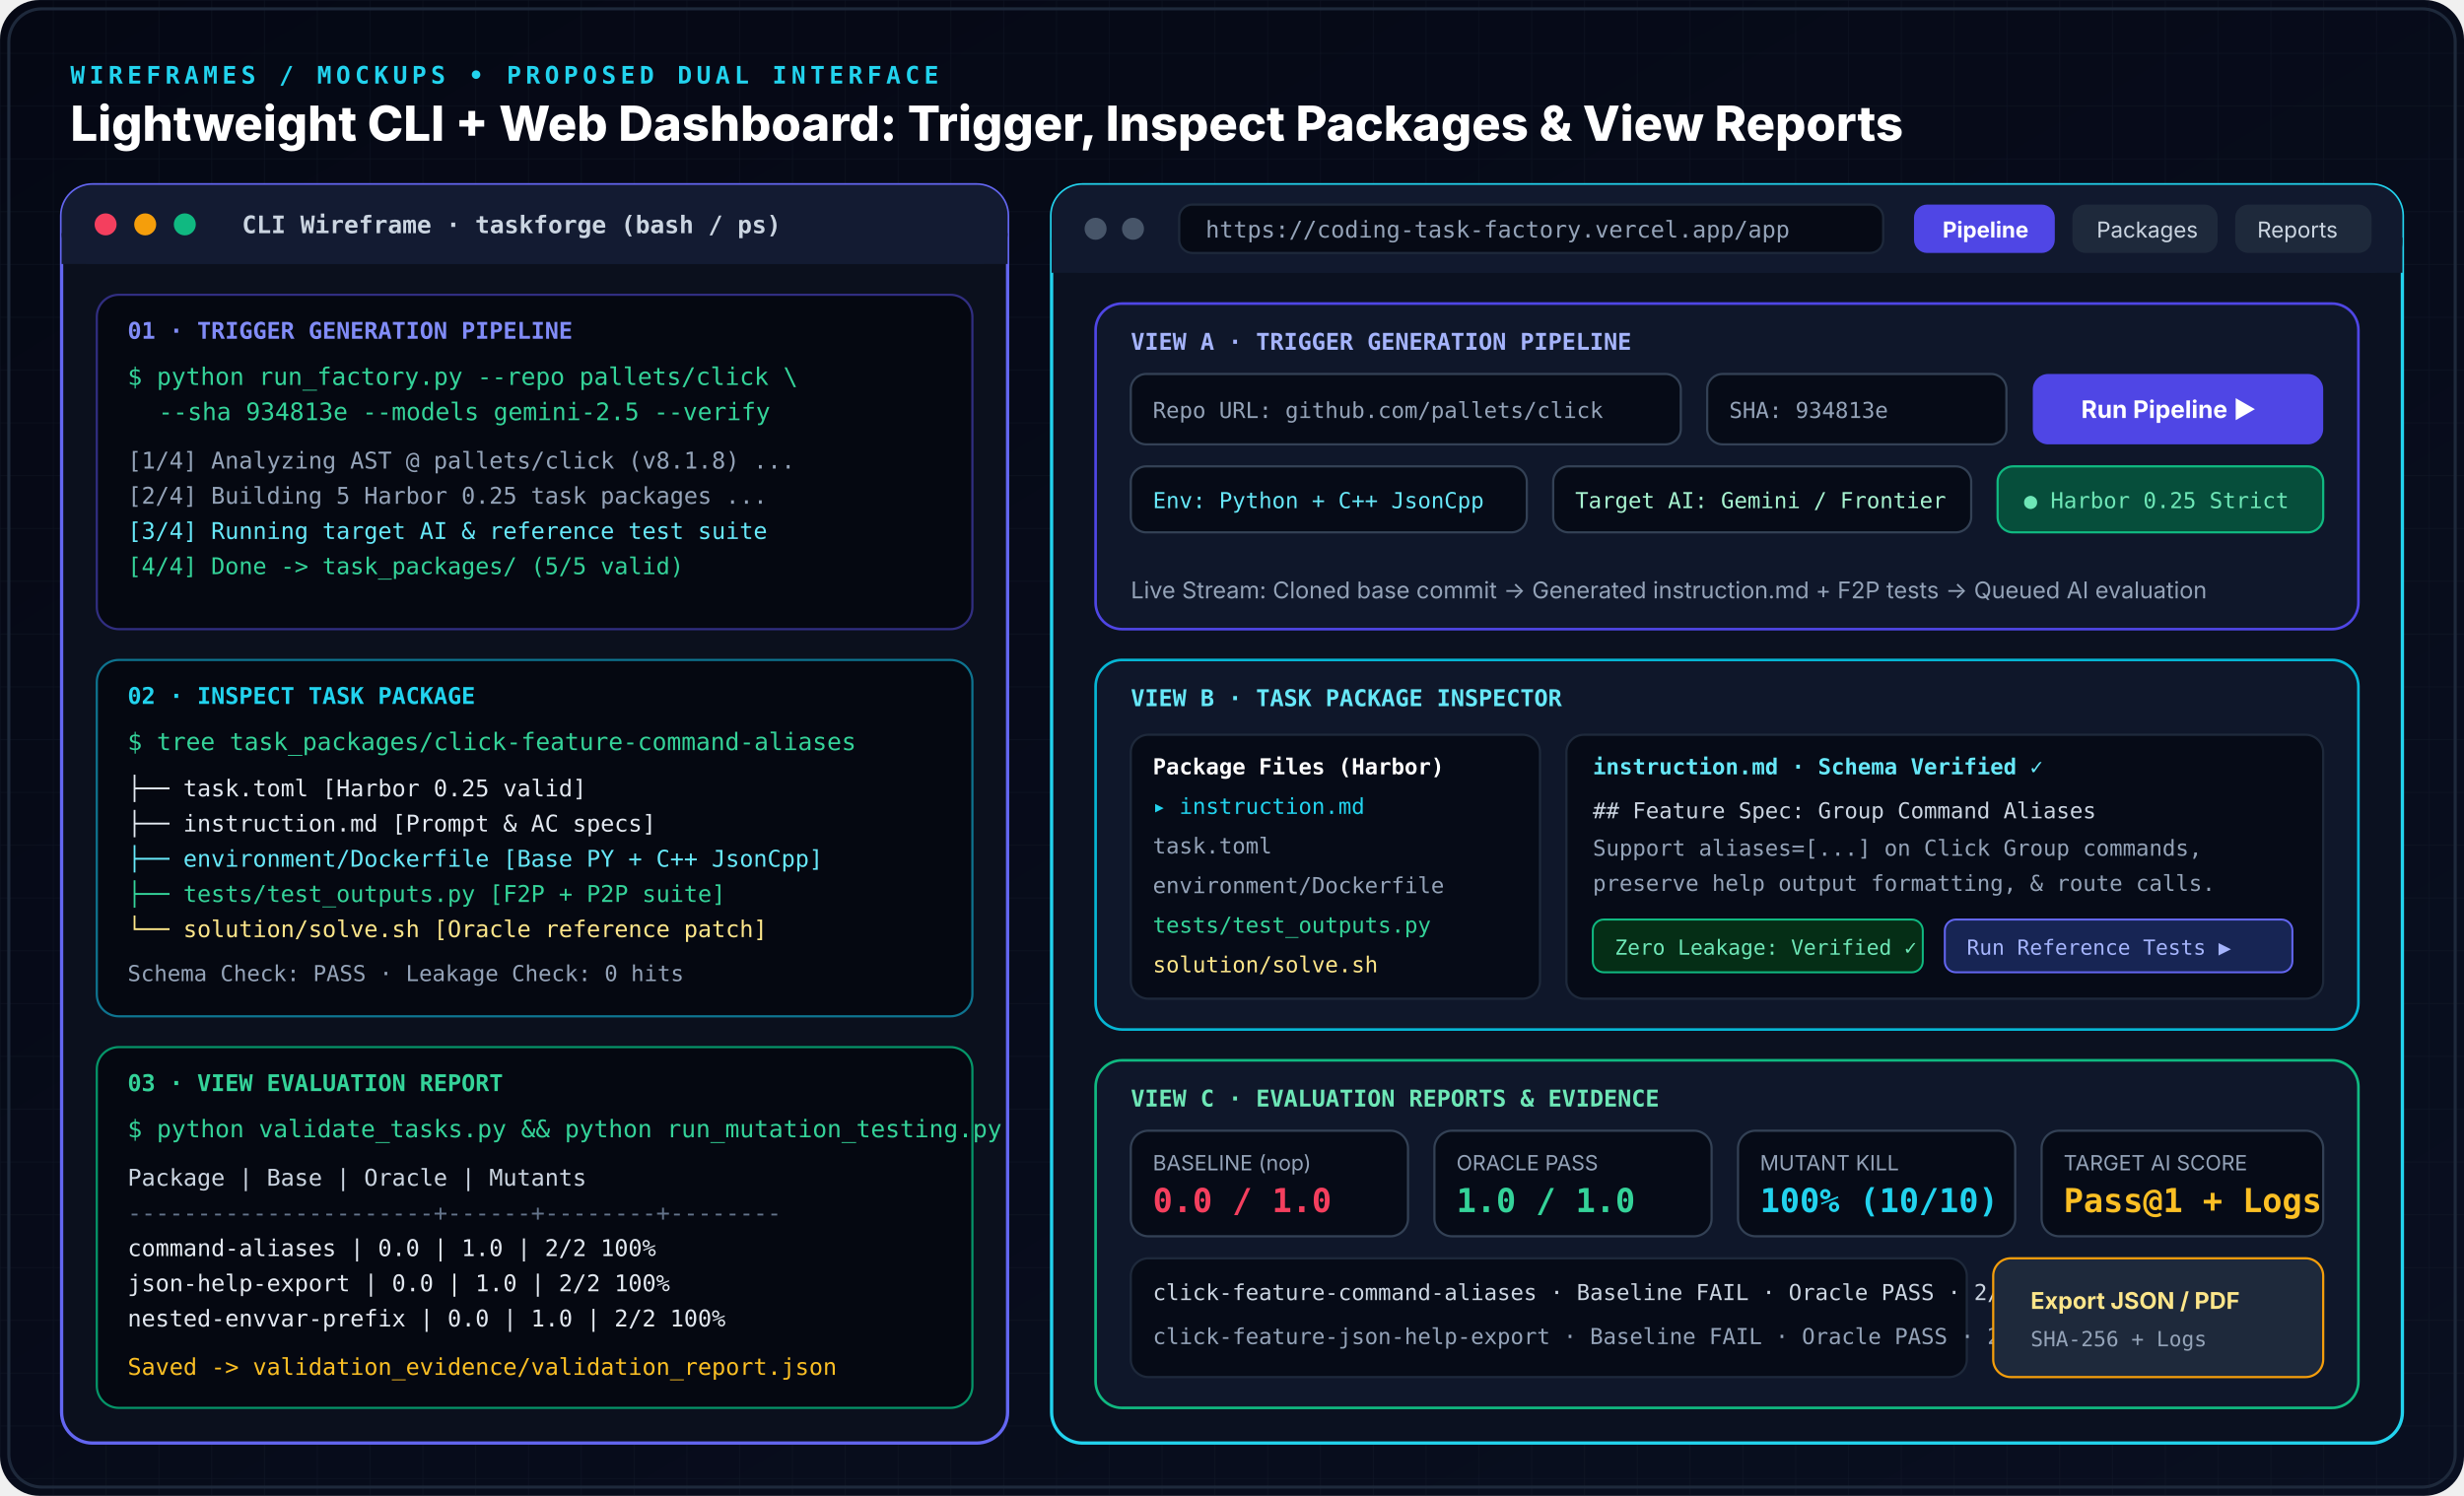
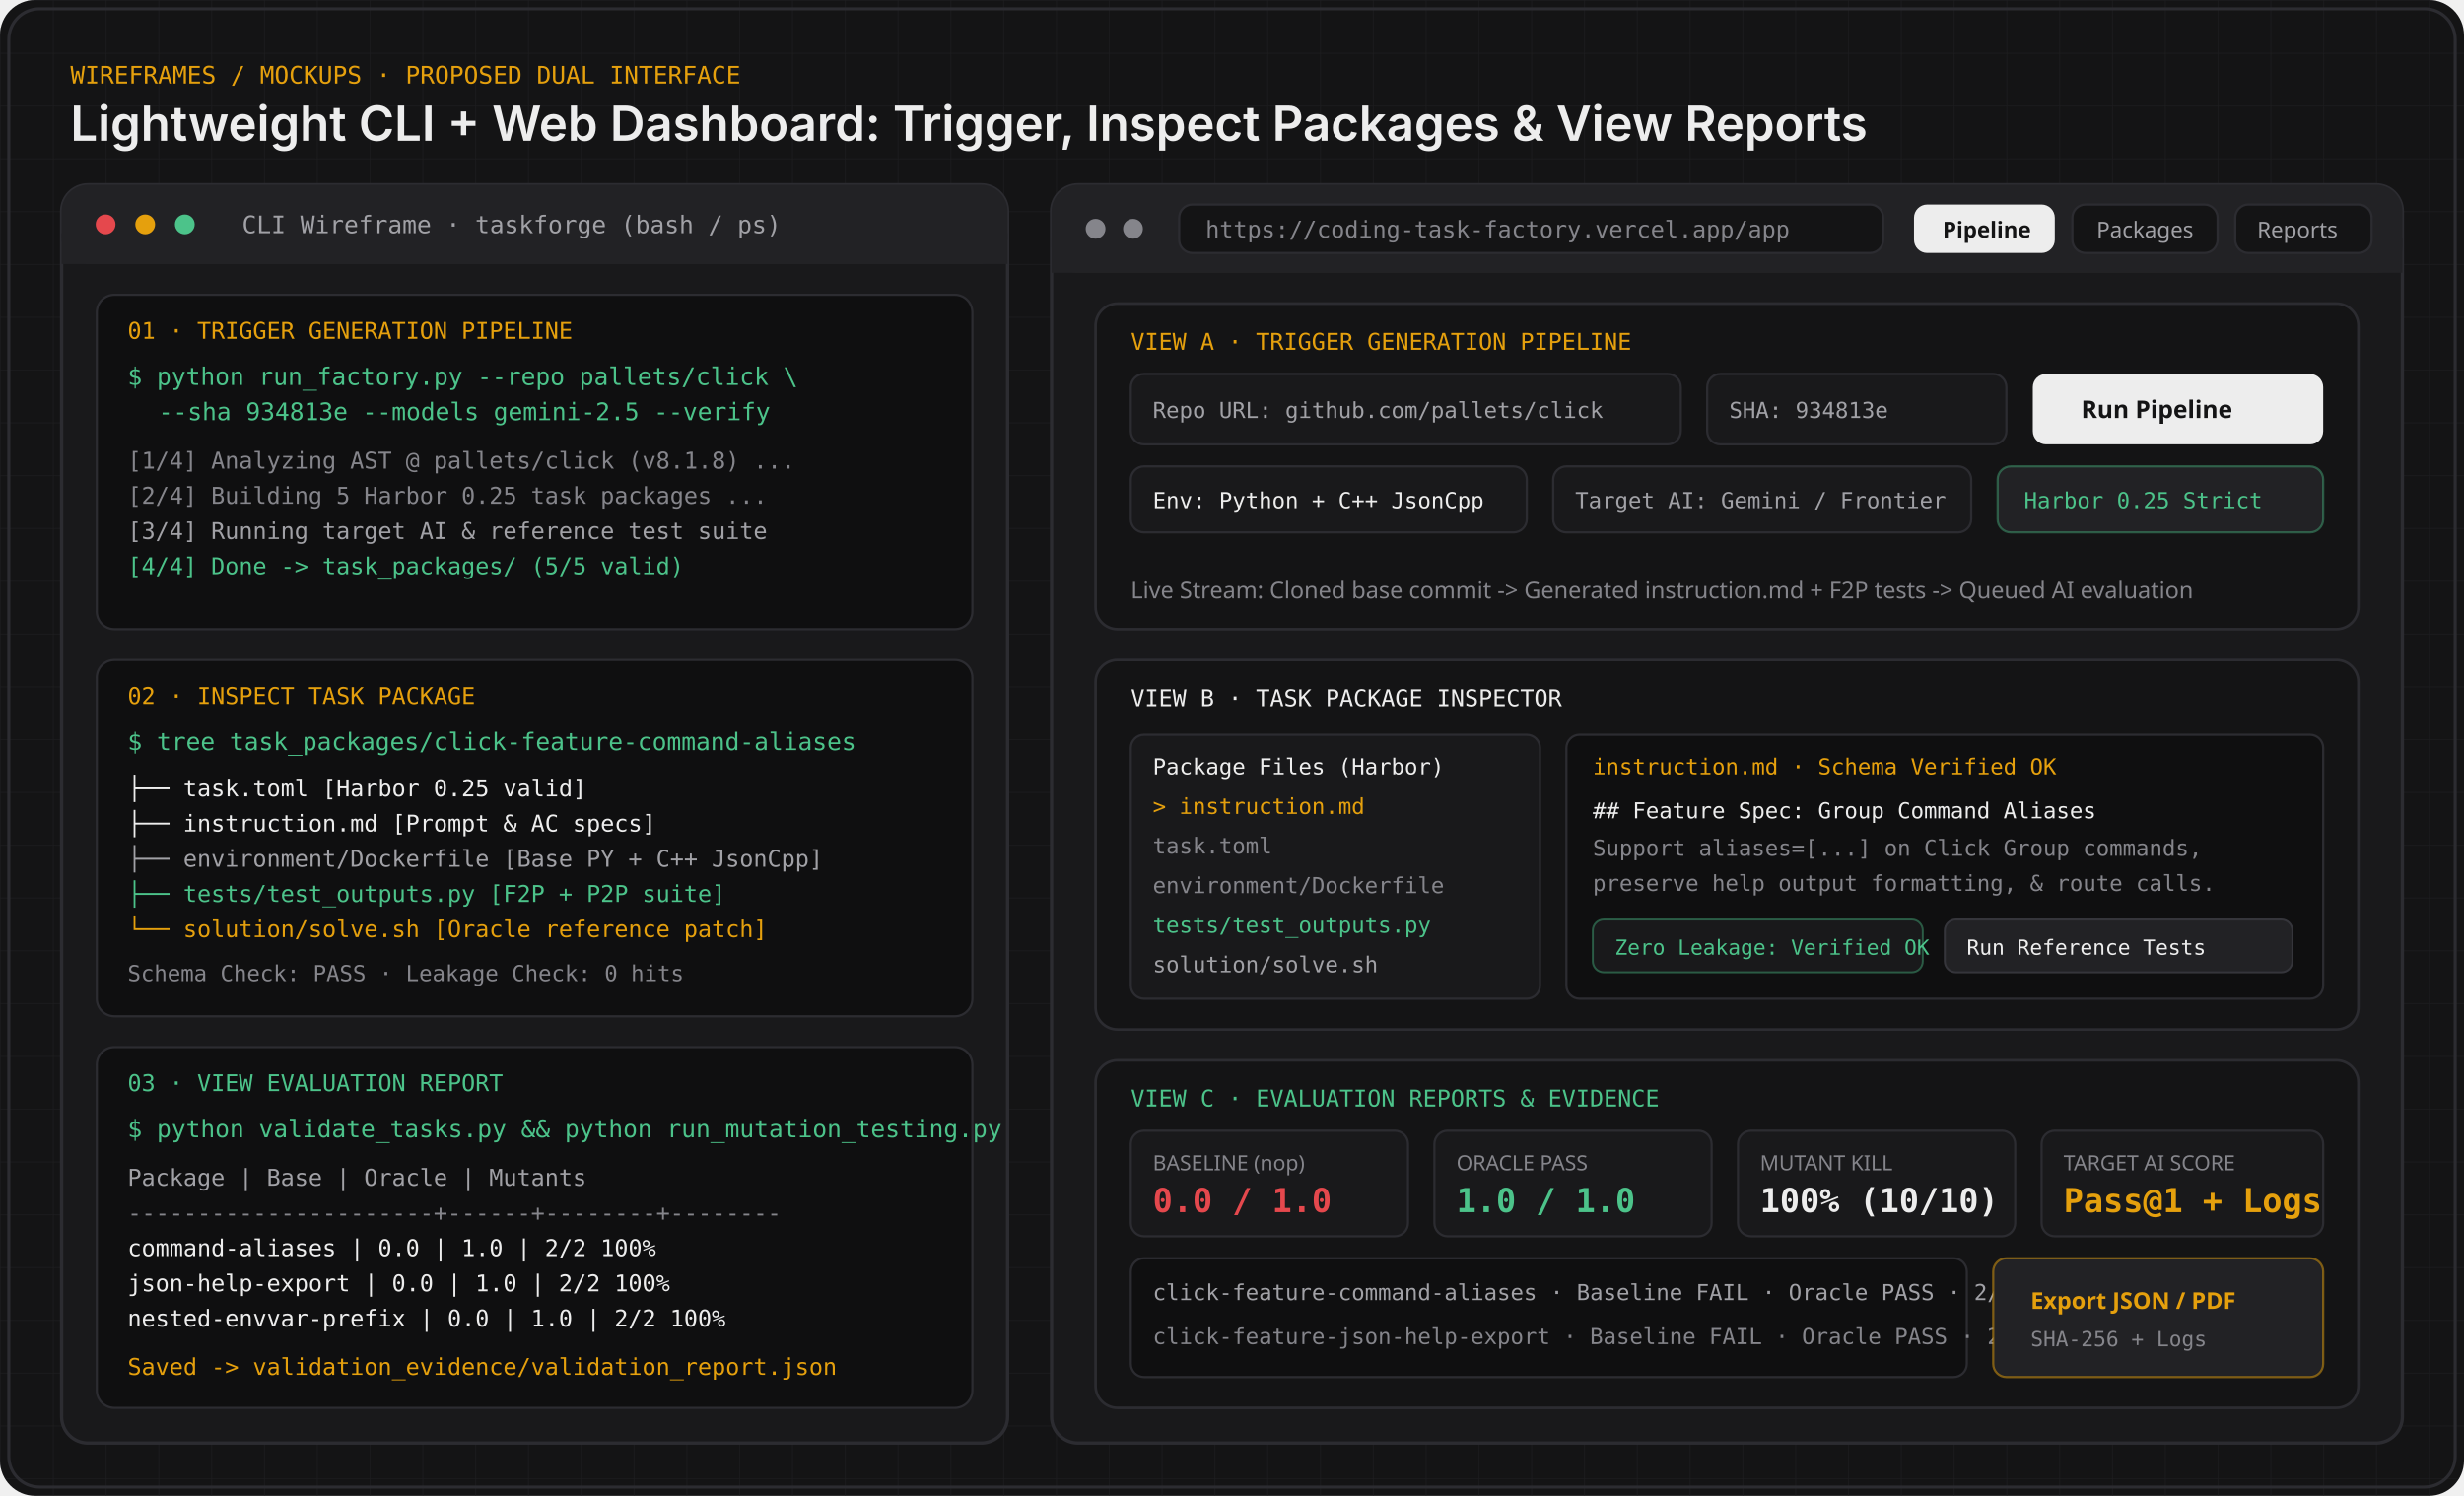
<svg xmlns="http://www.w3.org/2000/svg" width="1120" height="680" viewBox="0 0 1120 680" role="img" aria-label="Wireframes and Mockups for Lightweight CLI and Web Dashboard Interface">
  <defs>
-     <linearGradient id="wfBg" x1="0%" y1="0%" x2="100%" y2="100%">
-       <stop offset="0%" stop-color="#050814" />
-       <stop offset="100%" stop-color="#090F20" />
-     </linearGradient>
    <pattern id="wfGrid" width="24" height="24" patternUnits="userSpaceOnUse">
-       <path d="M 24 0 L 0 0 0 24" fill="none" stroke="#1E293B" stroke-width="0.5" stroke-opacity="0.35" />
+       <path d="M 24 0 L 0 0 0 24" fill="none" stroke="#222225" stroke-width="0.6" />
    </pattern>
  </defs>
-   <rect width="1120" height="680" rx="18" fill="url(#wfBg)" />
-   <rect width="1120" height="680" rx="18" fill="url(#wfGrid)" />
-   <rect x="4" y="4" width="1112" height="672" rx="15" fill="none" stroke="#1E293B" stroke-width="1.4" />
-   <text x="32" y="38" fill="#22D3EE" font-family="ui-monospace, monospace" font-size="11" font-weight="700" letter-spacing="2">WIREFRAMES / MOCKUPS  •  PROPOSED DUAL INTERFACE</text>
-   <text x="32" y="64" fill="#FFFFFF" font-family="-apple-system, BlinkMacSystemFont, 'Segoe UI', sans-serif" font-size="22" font-weight="800">Lightweight CLI + Web Dashboard: Trigger, Inspect Packages &amp; View Reports</text>
-   <rect x="28" y="84" width="430" height="572" rx="14" fill="#0B101D" stroke="#6366F1" stroke-width="1.5" />
-   <rect x="28" y="84" width="430" height="36" rx="14" fill="#131B32" />
-   <rect x="28" y="106" width="430" height="14" fill="#131B32" />
-   <circle cx="48" cy="102" r="5" fill="#F43F5E" />
-   <circle cx="66" cy="102" r="5" fill="#F59E0B" />
-   <circle cx="84" cy="102" r="5" fill="#10B981" />
-   <text x="110" y="106" fill="#CBD5E1" font-family="ui-monospace, monospace" font-size="11" font-weight="700">CLI Wireframe · taskforge (bash / ps)</text>
-   <rect x="44" y="134" width="398" height="152" rx="10" fill="#050811" stroke="#312E81" stroke-width="1" />
-   <text x="58" y="154" fill="#818CF8" font-family="ui-monospace, monospace" font-size="10.5" font-weight="700">01 · TRIGGER GENERATION PIPELINE</text>
-   <text x="58" y="175" fill="#34D399" font-family="ui-monospace, monospace" font-size="11">$ python run_factory.py --repo pallets/click \</text>
-   <text x="72" y="191" fill="#34D399" font-family="ui-monospace, monospace" font-size="11">  --sha 934813e --models gemini-2.5 --verify</text>
-   <text x="58" y="213" fill="#94A3B8" font-family="ui-monospace, monospace" font-size="10.5">[1/4] Analyzing AST @ pallets/click (v8.1.8) ...</text>
-   <text x="58" y="229" fill="#94A3B8" font-family="ui-monospace, monospace" font-size="10.5">[2/4] Building 5 Harbor 0.25 task packages ...</text>
-   <text x="58" y="245" fill="#67E8F9" font-family="ui-monospace, monospace" font-size="10.5">[3/4] Running target AI &amp; reference test suite</text>
-   <text x="58" y="261" fill="#34D399" font-family="ui-monospace, monospace" font-size="10.5">[4/4] Done -&gt; task_packages/ (5/5 valid)</text>
-   <rect x="44" y="300" width="398" height="162" rx="10" fill="#050811" stroke="#0E7490" stroke-width="1" />
-   <text x="58" y="320" fill="#22D3EE" font-family="ui-monospace, monospace" font-size="10.5" font-weight="700">02 · INSPECT TASK PACKAGE</text>
-   <text x="58" y="341" fill="#34D399" font-family="ui-monospace, monospace" font-size="11">$ tree task_packages/click-feature-command-aliases</text>
-   <text x="58" y="362" fill="#E2E8F0" font-family="ui-monospace, monospace" font-size="10.5">├── task.toml            [Harbor 0.25 valid]</text>
-   <text x="58" y="378" fill="#E2E8F0" font-family="ui-monospace, monospace" font-size="10.5">├── instruction.md       [Prompt &amp; AC specs]</text>
-   <text x="58" y="394" fill="#67E8F9" font-family="ui-monospace, monospace" font-size="10.5">├── environment/Dockerfile [Base PY + C++ JsonCpp]</text>
-   <text x="58" y="410" fill="#34D399" font-family="ui-monospace, monospace" font-size="10.5">├── tests/test_outputs.py  [F2P + P2P suite]</text>
-   <text x="58" y="426" fill="#FDE68A" font-family="ui-monospace, monospace" font-size="10.5">└── solution/solve.sh      [Oracle reference patch]</text>
-   <text x="58" y="446" fill="#94A3B8" font-family="ui-monospace, monospace" font-size="10">Schema Check: PASS · Leakage Check: 0 hits</text>
-   <rect x="44" y="476" width="398" height="164" rx="10" fill="#050811" stroke="#059669" stroke-width="1" />
-   <text x="58" y="496" fill="#34D399" font-family="ui-monospace, monospace" font-size="10.5" font-weight="700">03 · VIEW EVALUATION REPORT</text>
-   <text x="58" y="517" fill="#34D399" font-family="ui-monospace, monospace" font-size="11">$ python validate_tasks.py &amp;&amp; python run_mutation_testing.py</text>
-   <text x="58" y="539" fill="#CBD5E1" font-family="ui-monospace, monospace" font-size="10.5">Package               | Base | Oracle | Mutants</text>
-   <text x="58" y="555" fill="#64748B" font-family="ui-monospace, monospace" font-size="10.5">----------------------+------+--------+--------</text>
-   <text x="58" y="571" fill="#E2E8F0" font-family="ui-monospace, monospace" font-size="10.5">command-aliases       | 0.0  |  1.0   | 2/2 100%</text>
-   <text x="58" y="587" fill="#E2E8F0" font-family="ui-monospace, monospace" font-size="10.5">json-help-export      | 0.0  |  1.0   | 2/2 100%</text>
-   <text x="58" y="603" fill="#E2E8F0" font-family="ui-monospace, monospace" font-size="10.5">nested-envvar-prefix  | 0.0  |  1.0   | 2/2 100%</text>
-   <text x="58" y="625" fill="#FBBF24" font-family="ui-monospace, monospace" font-size="10.5">Saved -&gt; validation_evidence/validation_report.json</text>
-   <rect x="478" y="84" width="614" height="572" rx="14" fill="#0B1120" stroke="#22D3EE" stroke-width="1.5" />
-   <rect x="478" y="84" width="614" height="40" rx="14" fill="#11192E" />
-   <rect x="478" y="108" width="614" height="16" fill="#11192E" />
-   <circle cx="498" cy="104" r="5" fill="#475569" />
-   <circle cx="515" cy="104" r="5" fill="#475569" />
-   <rect x="536" y="93" width="320" height="22" rx="6" fill="#060A15" stroke="#1E293B" stroke-width="1" />
-   <text x="548" y="108" fill="#94A3B8" font-family="ui-monospace, monospace" font-size="10.5">https://coding-task-factory.vercel.app/app</text>
-   <rect x="870" y="93" width="64" height="22" rx="6" fill="#4F46E5" />
-   <text x="883" y="108" fill="#FFFFFF" font-family="-apple-system, sans-serif" font-size="10" font-weight="700">Pipeline</text>
-   <rect x="942" y="93" width="66" height="22" rx="6" fill="#1E293B" />
-   <text x="953" y="108" fill="#CBD5E1" font-family="-apple-system, sans-serif" font-size="10">Packages</text>
-   <rect x="1016" y="93" width="62" height="22" rx="6" fill="#1E293B" />
-   <text x="1026" y="108" fill="#CBD5E1" font-family="-apple-system, sans-serif" font-size="10">Reports</text>
-   <rect x="498" y="138" width="574" height="148" rx="12" fill="#0F172A" stroke="#4F46E5" stroke-width="1.2" />
-   <text x="514" y="159" fill="#A5B4FC" font-family="ui-monospace, monospace" font-size="10.5" font-weight="700">VIEW A · TRIGGER GENERATION PIPELINE</text>
-   <rect x="514" y="170" width="250" height="32" rx="7" fill="#060B17" stroke="#334155" stroke-width="1" />
-   <text x="524" y="190" fill="#94A3B8" font-family="ui-monospace, monospace" font-size="10">Repo URL: github.com/pallets/click</text>
-   <rect x="776" y="170" width="136" height="32" rx="7" fill="#060B17" stroke="#334155" stroke-width="1" />
-   <text x="786" y="190" fill="#94A3B8" font-family="ui-monospace, monospace" font-size="10">SHA: 934813e</text>
-   <rect x="924" y="170" width="132" height="32" rx="7" fill="#4F46E5" />
-   <text x="946" y="190" fill="#FFFFFF" font-family="-apple-system, sans-serif" font-size="11" font-weight="700">Run Pipeline ▶</text>
-   <rect x="514" y="212" width="180" height="30" rx="7" fill="#060B17" stroke="#334155" stroke-width="1" />
-   <text x="524" y="231" fill="#67E8F9" font-family="ui-monospace, monospace" font-size="10">Env: Python + C++ JsonCpp</text>
-   <rect x="706" y="212" width="190" height="30" rx="7" fill="#060B17" stroke="#334155" stroke-width="1" />
-   <text x="716" y="231" fill="#A7F3D0" font-family="ui-monospace, monospace" font-size="10">Target AI: Gemini / Frontier</text>
-   <rect x="908" y="212" width="148" height="30" rx="7" fill="#064E3B" stroke="#10B981" stroke-width="1" />
-   <text x="920" y="231" fill="#6EE7B7" font-family="ui-monospace, monospace" font-size="10">● Harbor 0.25 Strict</text>
-   <text x="514" y="272" fill="#94A3B8" font-family="-apple-system, sans-serif" font-size="10.5">Live Stream: Cloned base commit → Generated instruction.md + F2P tests → Queued AI evaluation</text>
-   <rect x="498" y="300" width="574" height="168" rx="12" fill="#0F172A" stroke="#06B6D4" stroke-width="1.2" />
-   <text x="514" y="321" fill="#67E8F9" font-family="ui-monospace, monospace" font-size="10.5" font-weight="700">VIEW B · TASK PACKAGE INSPECTOR</text>
-   <rect x="514" y="334" width="186" height="120" rx="8" fill="#060B17" stroke="#1E293B" stroke-width="1" />
-   <text x="524" y="352" fill="#FFFFFF" font-family="ui-monospace, monospace" font-size="10" font-weight="700">Package Files (Harbor)</text>
-   <text x="524" y="370" fill="#22D3EE" font-family="ui-monospace, monospace" font-size="10">▸ instruction.md</text>
-   <text x="524" y="388" fill="#94A3B8" font-family="ui-monospace, monospace" font-size="10">  task.toml</text>
-   <text x="524" y="406" fill="#94A3B8" font-family="ui-monospace, monospace" font-size="10">  environment/Dockerfile</text>
-   <text x="524" y="424" fill="#34D399" font-family="ui-monospace, monospace" font-size="10">  tests/test_outputs.py</text>
-   <text x="524" y="442" fill="#FDE68A" font-family="ui-monospace, monospace" font-size="10">  solution/solve.sh</text>
-   <rect x="712" y="334" width="344" height="120" rx="8" fill="#060B17" stroke="#1E293B" stroke-width="1" />
-   <text x="724" y="352" fill="#67E8F9" font-family="ui-monospace, monospace" font-size="10" font-weight="700">instruction.md · Schema Verified ✓</text>
-   <text x="724" y="372" fill="#CBD5E1" font-family="ui-monospace, monospace" font-size="10">## Feature Spec: Group Command Aliases</text>
-   <text x="724" y="389" fill="#94A3B8" font-family="ui-monospace, monospace" font-size="10">Support aliases=[...] on Click Group commands,</text>
-   <text x="724" y="405" fill="#94A3B8" font-family="ui-monospace, monospace" font-size="10">preserve help output formatting, &amp; route calls.</text>
-   <rect x="724" y="418" width="150" height="24" rx="5" fill="#052E16" stroke="#10B981" stroke-width="0.9" />
-   <text x="734" y="434" fill="#6EE7B7" font-family="ui-monospace, monospace" font-size="9.5">Zero Leakage: Verified ✓</text>
-   <rect x="884" y="418" width="158" height="24" rx="5" fill="#172554" stroke="#6366F1" stroke-width="0.9" />
-   <text x="894" y="434" fill="#A5B4FC" font-family="ui-monospace, monospace" font-size="9.5">Run Reference Tests ▶</text>
-   <rect x="498" y="482" width="574" height="158" rx="12" fill="#0F172A" stroke="#10B981" stroke-width="1.2" />
-   <text x="514" y="503" fill="#6EE7B7" font-family="ui-monospace, monospace" font-size="10.5" font-weight="700">VIEW C · EVALUATION REPORTS &amp; EVIDENCE</text>
-   <rect x="514" y="514" width="126" height="48" rx="8" fill="#060B17" stroke="#334155" stroke-width="1" />
-   <text x="524" y="532" fill="#94A3B8" font-family="-apple-system, sans-serif" font-size="9.5">BASELINE (nop)</text>
-   <text x="524" y="551" fill="#F43F5E" font-family="ui-monospace, monospace" font-size="15" font-weight="800">0.0 / 1.0</text>
-   <rect x="652" y="514" width="126" height="48" rx="8" fill="#060B17" stroke="#334155" stroke-width="1" />
-   <text x="662" y="532" fill="#94A3B8" font-family="-apple-system, sans-serif" font-size="9.5">ORACLE PASS</text>
-   <text x="662" y="551" fill="#34D399" font-family="ui-monospace, monospace" font-size="15" font-weight="800">1.0 / 1.0</text>
-   <rect x="790" y="514" width="126" height="48" rx="8" fill="#060B17" stroke="#334155" stroke-width="1" />
-   <text x="800" y="532" fill="#94A3B8" font-family="-apple-system, sans-serif" font-size="9.5">MUTANT KILL</text>
-   <text x="800" y="551" fill="#22D3EE" font-family="ui-monospace, monospace" font-size="15" font-weight="800">100% (10/10)</text>
-   <rect x="928" y="514" width="128" height="48" rx="8" fill="#060B17" stroke="#334155" stroke-width="1" />
-   <text x="938" y="532" fill="#94A3B8" font-family="-apple-system, sans-serif" font-size="9.5">TARGET AI SCORE</text>
-   <text x="938" y="551" fill="#FBBF24" font-family="ui-monospace, monospace" font-size="15" font-weight="800">Pass@1 + Logs</text>
-   <rect x="514" y="572" width="380" height="54" rx="8" fill="#060B17" stroke="#1E293B" stroke-width="1" />
-   <text x="524" y="591" fill="#CBD5E1" font-family="ui-monospace, monospace" font-size="10">click-feature-command-aliases · Baseline FAIL · Oracle PASS · 2/2 Mutants Killed</text>
-   <text x="524" y="611" fill="#94A3B8" font-family="ui-monospace, monospace" font-size="10">click-feature-json-help-export · Baseline FAIL · Oracle PASS · 2/2 Mutants Killed</text>
-   <rect x="906" y="572" width="150" height="54" rx="8" fill="#1E293B" stroke="#F59E0B" stroke-width="1" />
-   <text x="923" y="595" fill="#FDE68A" font-family="-apple-system, sans-serif" font-size="10.5" font-weight="700">Export JSON / PDF</text>
-   <text x="923" y="612" fill="#94A3B8" font-family="ui-monospace, monospace" font-size="9.5">SHA-256 + Logs</text>
+   <rect width="1120" height="680" rx="16" fill="#141415" />
+   <rect width="1120" height="680" rx="16" fill="url(#wfGrid)" opacity="0.65" />
+   <rect x="4" y="4" width="1112" height="672" rx="14" fill="none" stroke="#2c2c31" stroke-width="1.4" />
+   <text x="32" y="38" fill="#e5a00d" font-family="ui-monospace, monospace" font-size="11" font-weight="500">WIREFRAMES / MOCKUPS · PROPOSED DUAL INTERFACE</text>
+   <text x="32" y="64" fill="#ededed" font-family="system-ui, -apple-system, BlinkMacSystemFont, 'Segoe UI', sans-serif" font-size="22" font-weight="600">Lightweight CLI + Web Dashboard: Trigger, Inspect Packages &amp; View Reports</text>
+   <rect x="28" y="84" width="430" height="572" rx="12" fill="#19191b" stroke="#2c2c31" stroke-width="1.5" />
+   <rect x="28" y="84" width="430" height="36" rx="12" fill="#222225" />
+   <rect x="28" y="106" width="430" height="14" fill="#222225" />
+   <circle cx="48" cy="102" r="4.5" fill="#e5484d" />
+   <circle cx="66" cy="102" r="4.5" fill="#e5a00d" />
+   <circle cx="84" cy="102" r="4.5" fill="#4cc38a" />
+   <text x="110" y="106" fill="#a1a1a6" font-family="ui-monospace, monospace" font-size="11" font-weight="500">CLI Wireframe · taskforge (bash / ps)</text>
+   <rect x="44" y="134" width="398" height="152" rx="8" fill="#0f0f10" stroke="#2c2c31" stroke-width="1" />
+   <text x="58" y="154" fill="#e5a00d" font-family="ui-monospace, monospace" font-size="10.5" font-weight="500">01 · TRIGGER GENERATION PIPELINE</text>
+   <text x="58" y="175" fill="#4cc38a" font-family="ui-monospace, monospace" font-size="11">$ python run_factory.py --repo pallets/click \</text>
+   <text x="72" y="191" fill="#4cc38a" font-family="ui-monospace, monospace" font-size="11">  --sha 934813e --models gemini-2.5 --verify</text>
+   <text x="58" y="213" fill="#85858b" font-family="ui-monospace, monospace" font-size="10.5">[1/4] Analyzing AST @ pallets/click (v8.1.8) ...</text>
+   <text x="58" y="229" fill="#85858b" font-family="ui-monospace, monospace" font-size="10.5">[2/4] Building 5 Harbor 0.25 task packages ...</text>
+   <text x="58" y="245" fill="#a1a1a6" font-family="ui-monospace, monospace" font-size="10.5">[3/4] Running target AI &amp; reference test suite</text>
+   <text x="58" y="261" fill="#4cc38a" font-family="ui-monospace, monospace" font-size="10.5">[4/4] Done -&gt; task_packages/ (5/5 valid)</text>
+   <rect x="44" y="300" width="398" height="162" rx="8" fill="#0f0f10" stroke="#2c2c31" stroke-width="1" />
+   <text x="58" y="320" fill="#e5a00d" font-family="ui-monospace, monospace" font-size="10.5" font-weight="500">02 · INSPECT TASK PACKAGE</text>
+   <text x="58" y="341" fill="#4cc38a" font-family="ui-monospace, monospace" font-size="11">$ tree task_packages/click-feature-command-aliases</text>
+   <text x="58" y="362" fill="#ededed" font-family="ui-monospace, monospace" font-size="10.5">├── task.toml            [Harbor 0.25 valid]</text>
+   <text x="58" y="378" fill="#ededed" font-family="ui-monospace, monospace" font-size="10.5">├── instruction.md       [Prompt &amp; AC specs]</text>
+   <text x="58" y="394" fill="#a1a1a6" font-family="ui-monospace, monospace" font-size="10.5">├── environment/Dockerfile [Base PY + C++ JsonCpp]</text>
+   <text x="58" y="410" fill="#4cc38a" font-family="ui-monospace, monospace" font-size="10.5">├── tests/test_outputs.py  [F2P + P2P suite]</text>
+   <text x="58" y="426" fill="#e5a00d" font-family="ui-monospace, monospace" font-size="10.5">└── solution/solve.sh      [Oracle reference patch]</text>
+   <text x="58" y="446" fill="#85858b" font-family="ui-monospace, monospace" font-size="10">Schema Check: PASS · Leakage Check: 0 hits</text>
+   <rect x="44" y="476" width="398" height="164" rx="8" fill="#0f0f10" stroke="#2c2c31" stroke-width="1" />
+   <text x="58" y="496" fill="#4cc38a" font-family="ui-monospace, monospace" font-size="10.5" font-weight="500">03 · VIEW EVALUATION REPORT</text>
+   <text x="58" y="517" fill="#4cc38a" font-family="ui-monospace, monospace" font-size="11">$ python validate_tasks.py &amp;&amp; python run_mutation_testing.py</text>
+   <text x="58" y="539" fill="#a1a1a6" font-family="ui-monospace, monospace" font-size="10.5">Package               | Base | Oracle | Mutants</text>
+   <text x="58" y="555" fill="#85858b" font-family="ui-monospace, monospace" font-size="10.5">----------------------+------+--------+--------</text>
+   <text x="58" y="571" fill="#ededed" font-family="ui-monospace, monospace" font-size="10.5">command-aliases       | 0.0  |  1.0   | 2/2 100%</text>
+   <text x="58" y="587" fill="#ededed" font-family="ui-monospace, monospace" font-size="10.5">json-help-export      | 0.0  |  1.0   | 2/2 100%</text>
+   <text x="58" y="603" fill="#ededed" font-family="ui-monospace, monospace" font-size="10.5">nested-envvar-prefix  | 0.0  |  1.0   | 2/2 100%</text>
+   <text x="58" y="625" fill="#e5a00d" font-family="ui-monospace, monospace" font-size="10.5">Saved -&gt; validation_evidence/validation_report.json</text>
+   <rect x="478" y="84" width="614" height="572" rx="12" fill="#19191b" stroke="#2c2c31" stroke-width="1.5" />
+   <rect x="478" y="84" width="614" height="40" rx="12" fill="#222225" />
+   <rect x="478" y="108" width="614" height="16" fill="#222225" />
+   <circle cx="498" cy="104" r="4.5" fill="#85858b" />
+   <circle cx="515" cy="104" r="4.5" fill="#85858b" />
+   <rect x="536" y="93" width="320" height="22" rx="6" fill="#141415" stroke="#2c2c31" stroke-width="1" />
+   <text x="548" y="108" fill="#85858b" font-family="ui-monospace, monospace" font-size="10.5">https://coding-task-factory.vercel.app/app</text>
+   <rect x="870" y="93" width="64" height="22" rx="6" fill="#ededed" />
+   <text x="883" y="108" fill="#141415" font-family="system-ui, sans-serif" font-size="10" font-weight="600">Pipeline</text>
+   <rect x="942" y="93" width="66" height="22" rx="6" fill="#141415" stroke="#2c2c31" stroke-width="1" />
+   <text x="953" y="108" fill="#a1a1a6" font-family="system-ui, sans-serif" font-size="10">Packages</text>
+   <rect x="1016" y="93" width="62" height="22" rx="6" fill="#141415" stroke="#2c2c31" stroke-width="1" />
+   <text x="1026" y="108" fill="#a1a1a6" font-family="system-ui, sans-serif" font-size="10">Reports</text>
+   <rect x="498" y="138" width="574" height="148" rx="10" fill="#141415" stroke="#2c2c31" stroke-width="1.2" />
+   <text x="514" y="159" fill="#e5a00d" font-family="ui-monospace, monospace" font-size="10.5" font-weight="500">VIEW A · TRIGGER GENERATION PIPELINE</text>
+   <rect x="514" y="170" width="250" height="32" rx="6" fill="#19191b" stroke="#2c2c31" stroke-width="1" />
+   <text x="524" y="190" fill="#a1a1a6" font-family="ui-monospace, monospace" font-size="10">Repo URL: github.com/pallets/click</text>
+   <rect x="776" y="170" width="136" height="32" rx="6" fill="#19191b" stroke="#2c2c31" stroke-width="1" />
+   <text x="786" y="190" fill="#a1a1a6" font-family="ui-monospace, monospace" font-size="10">SHA: 934813e</text>
+   <rect x="924" y="170" width="132" height="32" rx="6" fill="#ededed" />
+   <text x="946" y="190" fill="#141415" font-family="system-ui, sans-serif" font-size="11" font-weight="600">Run Pipeline</text>
+   <rect x="514" y="212" width="180" height="30" rx="6" fill="#19191b" stroke="#2c2c31" stroke-width="1" />
+   <text x="524" y="231" fill="#ededed" font-family="ui-monospace, monospace" font-size="10">Env: Python + C++ JsonCpp</text>
+   <rect x="706" y="212" width="190" height="30" rx="6" fill="#19191b" stroke="#2c2c31" stroke-width="1" />
+   <text x="716" y="231" fill="#a1a1a6" font-family="ui-monospace, monospace" font-size="10">Target AI: Gemini / Frontier</text>
+   <rect x="908" y="212" width="148" height="30" rx="6" fill="#222225" stroke="#4cc38a" stroke-opacity="0.4" stroke-width="1" />
+   <text x="920" y="231" fill="#4cc38a" font-family="ui-monospace, monospace" font-size="10">Harbor 0.25 Strict</text>
+   <text x="514" y="272" fill="#85858b" font-family="system-ui, sans-serif" font-size="10.5">Live Stream: Cloned base commit -&gt; Generated instruction.md + F2P tests -&gt; Queued AI evaluation</text>
+   <rect x="498" y="300" width="574" height="168" rx="10" fill="#141415" stroke="#2c2c31" stroke-width="1.2" />
+   <text x="514" y="321" fill="#ededed" font-family="ui-monospace, monospace" font-size="10.5" font-weight="500">VIEW B · TASK PACKAGE INSPECTOR</text>
+   <rect x="514" y="334" width="186" height="120" rx="6" fill="#19191b" stroke="#2c2c31" stroke-width="1" />
+   <text x="524" y="352" fill="#ededed" font-family="ui-monospace, monospace" font-size="10" font-weight="500">Package Files (Harbor)</text>
+   <text x="524" y="370" fill="#e5a00d" font-family="ui-monospace, monospace" font-size="10">&gt; instruction.md</text>
+   <text x="524" y="388" fill="#85858b" font-family="ui-monospace, monospace" font-size="10">  task.toml</text>
+   <text x="524" y="406" fill="#85858b" font-family="ui-monospace, monospace" font-size="10">  environment/Dockerfile</text>
+   <text x="524" y="424" fill="#4cc38a" font-family="ui-monospace, monospace" font-size="10">  tests/test_outputs.py</text>
+   <text x="524" y="442" fill="#a1a1a6" font-family="ui-monospace, monospace" font-size="10">  solution/solve.sh</text>
+   <rect x="712" y="334" width="344" height="120" rx="6" fill="#0f0f10" stroke="#2c2c31" stroke-width="1" />
+   <text x="724" y="352" fill="#e5a00d" font-family="ui-monospace, monospace" font-size="10" font-weight="500">instruction.md · Schema Verified OK</text>
+   <text x="724" y="372" fill="#ededed" font-family="ui-monospace, monospace" font-size="10">## Feature Spec: Group Command Aliases</text>
+   <text x="724" y="389" fill="#85858b" font-family="ui-monospace, monospace" font-size="10">Support aliases=[...] on Click Group commands,</text>
+   <text x="724" y="405" fill="#85858b" font-family="ui-monospace, monospace" font-size="10">preserve help output formatting, &amp; route calls.</text>
+   <rect x="724" y="418" width="150" height="24" rx="5" fill="#19191b" stroke="#4cc38a" stroke-opacity="0.4" stroke-width="0.9" />
+   <text x="734" y="434" fill="#4cc38a" font-family="ui-monospace, monospace" font-size="9.5">Zero Leakage: Verified OK</text>
+   <rect x="884" y="418" width="158" height="24" rx="5" fill="#222225" stroke="#35353b" stroke-width="0.9" />
+   <text x="894" y="434" fill="#ededed" font-family="ui-monospace, monospace" font-size="9.5">Run Reference Tests</text>
+   <rect x="498" y="482" width="574" height="158" rx="10" fill="#141415" stroke="#2c2c31" stroke-width="1.2" />
+   <text x="514" y="503" fill="#4cc38a" font-family="ui-monospace, monospace" font-size="10.5" font-weight="500">VIEW C · EVALUATION REPORTS &amp; EVIDENCE</text>
+   <rect x="514" y="514" width="126" height="48" rx="6" fill="#19191b" stroke="#2c2c31" stroke-width="1" />
+   <text x="524" y="532" fill="#85858b" font-family="system-ui, sans-serif" font-size="9.5">BASELINE (nop)</text>
+   <text x="524" y="551" fill="#e5484d" font-family="ui-monospace, monospace" font-size="15" font-weight="600">0.0 / 1.0</text>
+   <rect x="652" y="514" width="126" height="48" rx="6" fill="#19191b" stroke="#2c2c31" stroke-width="1" />
+   <text x="662" y="532" fill="#85858b" font-family="system-ui, sans-serif" font-size="9.5">ORACLE PASS</text>
+   <text x="662" y="551" fill="#4cc38a" font-family="ui-monospace, monospace" font-size="15" font-weight="600">1.0 / 1.0</text>
+   <rect x="790" y="514" width="126" height="48" rx="6" fill="#19191b" stroke="#2c2c31" stroke-width="1" />
+   <text x="800" y="532" fill="#85858b" font-family="system-ui, sans-serif" font-size="9.5">MUTANT KILL</text>
+   <text x="800" y="551" fill="#ededed" font-family="ui-monospace, monospace" font-size="15" font-weight="600">100% (10/10)</text>
+   <rect x="928" y="514" width="128" height="48" rx="6" fill="#19191b" stroke="#2c2c31" stroke-width="1" />
+   <text x="938" y="532" fill="#85858b" font-family="system-ui, sans-serif" font-size="9.5">TARGET AI SCORE</text>
+   <text x="938" y="551" fill="#e5a00d" font-family="ui-monospace, monospace" font-size="15" font-weight="600">Pass@1 + Logs</text>
+   <rect x="514" y="572" width="380" height="54" rx="6" fill="#0f0f10" stroke="#2c2c31" stroke-width="1" />
+   <text x="524" y="591" fill="#a1a1a6" font-family="ui-monospace, monospace" font-size="10">click-feature-command-aliases · Baseline FAIL · Oracle PASS · 2/2 Mutants Killed</text>
+   <text x="524" y="611" fill="#85858b" font-family="ui-monospace, monospace" font-size="10">click-feature-json-help-export · Baseline FAIL · Oracle PASS · 2/2 Mutants Killed</text>
+   <rect x="906" y="572" width="150" height="54" rx="6" fill="#222225" stroke="#e5a00d" stroke-opacity="0.5" stroke-width="1" />
+   <text x="923" y="595" fill="#e5a00d" font-family="system-ui, sans-serif" font-size="10.5" font-weight="600">Export JSON / PDF</text>
+   <text x="923" y="612" fill="#85858b" font-family="ui-monospace, monospace" font-size="9.5">SHA-256 + Logs</text>
</svg>
